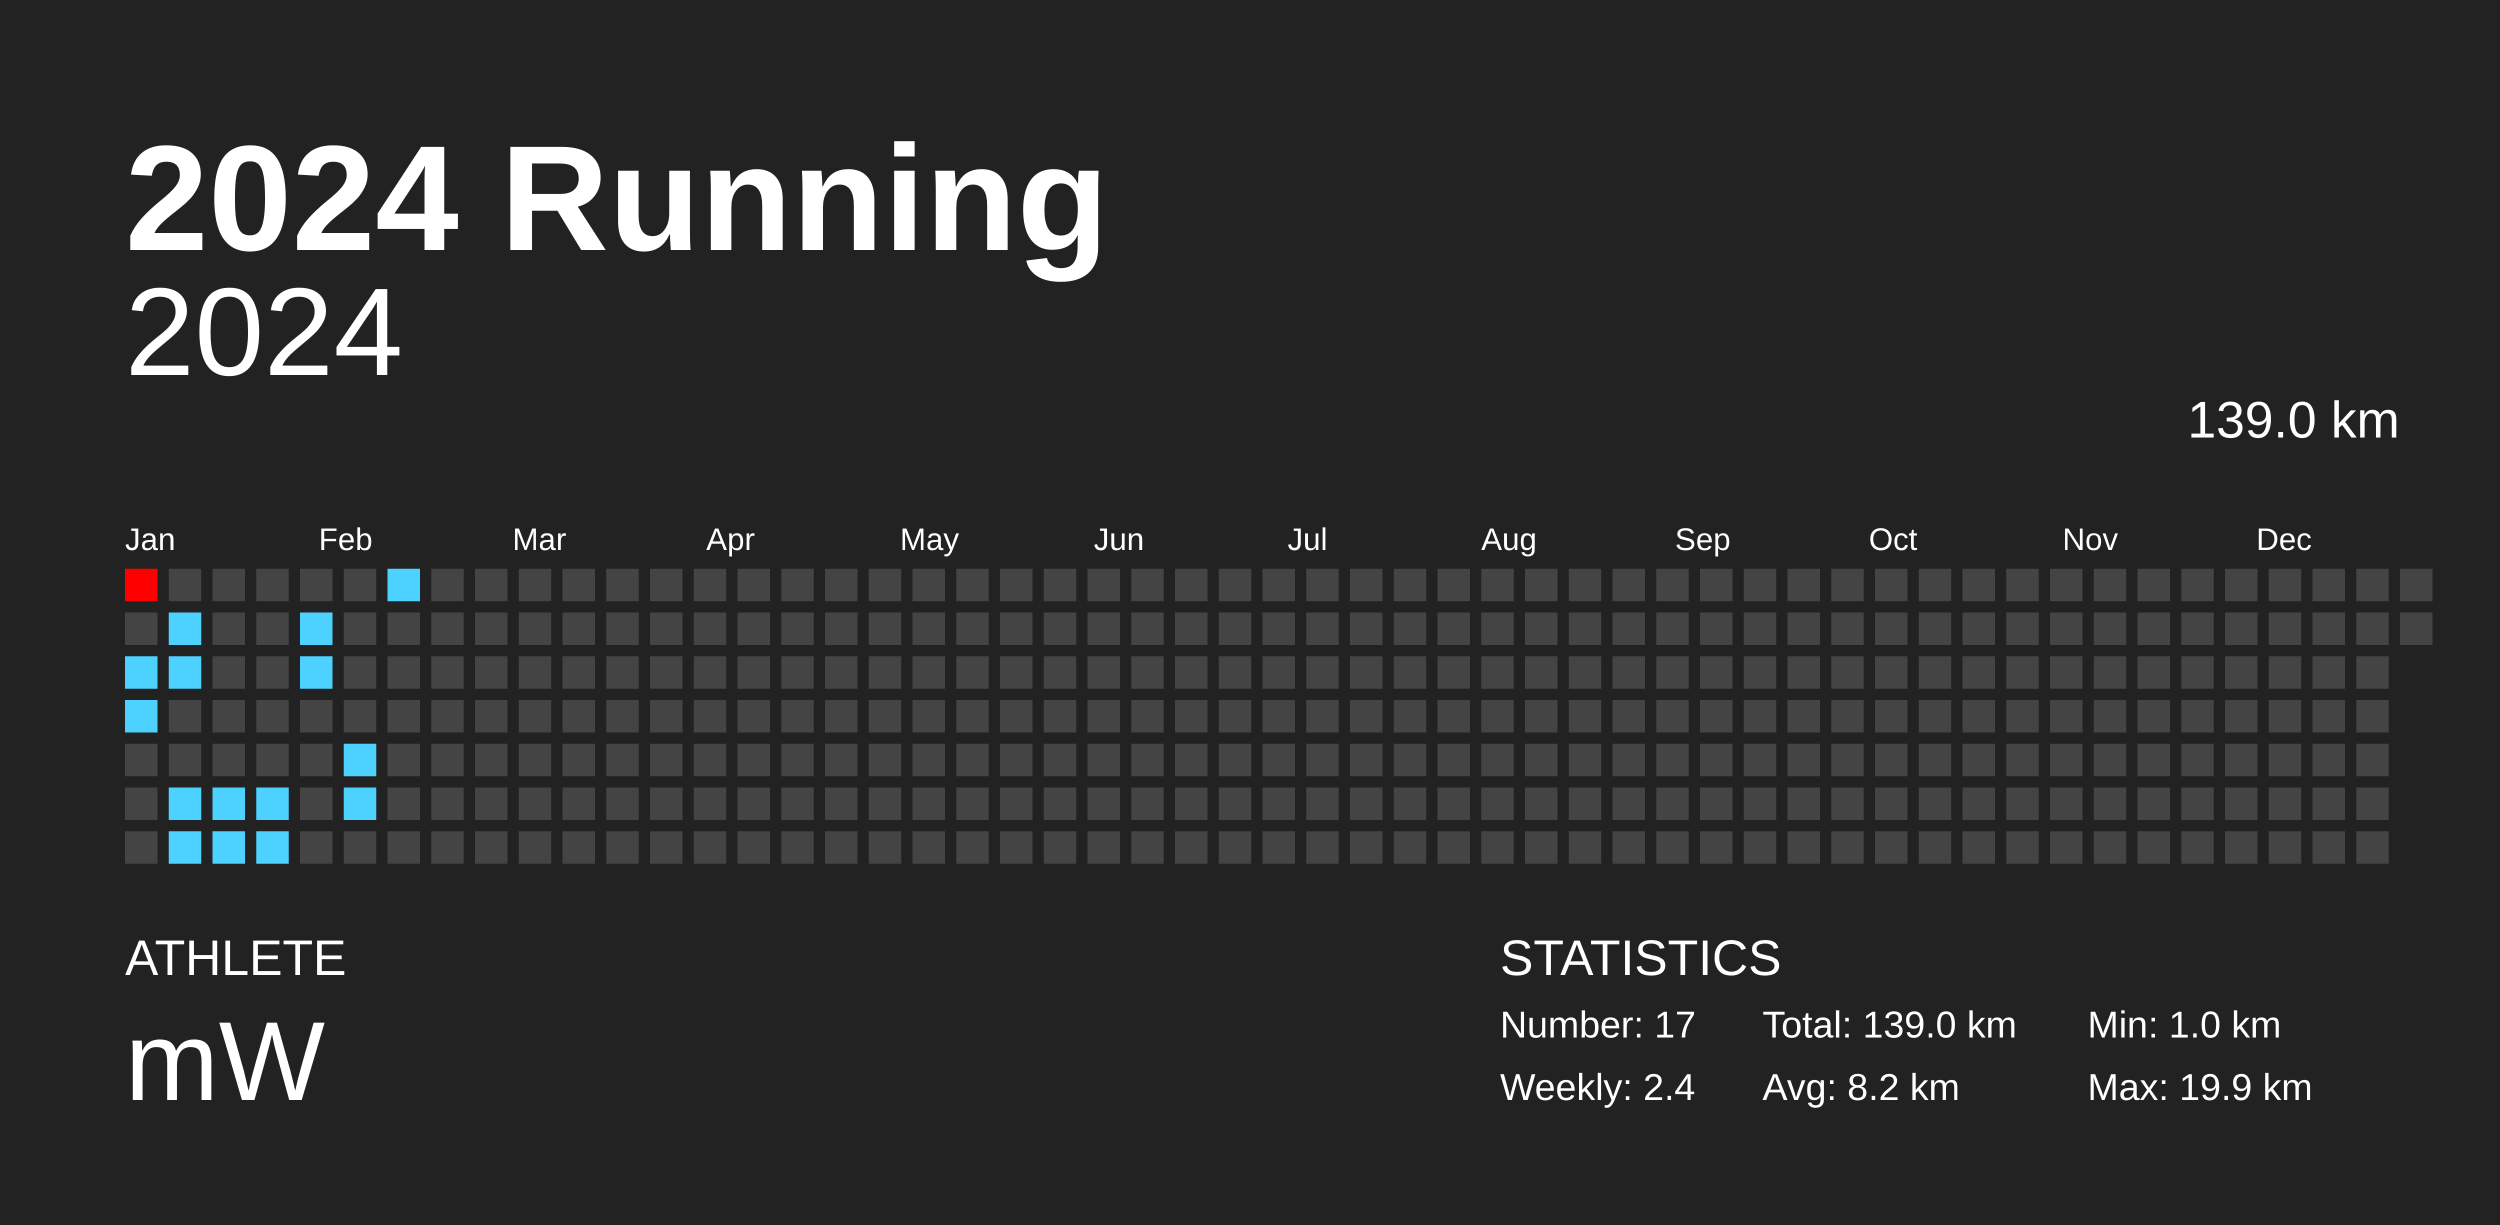
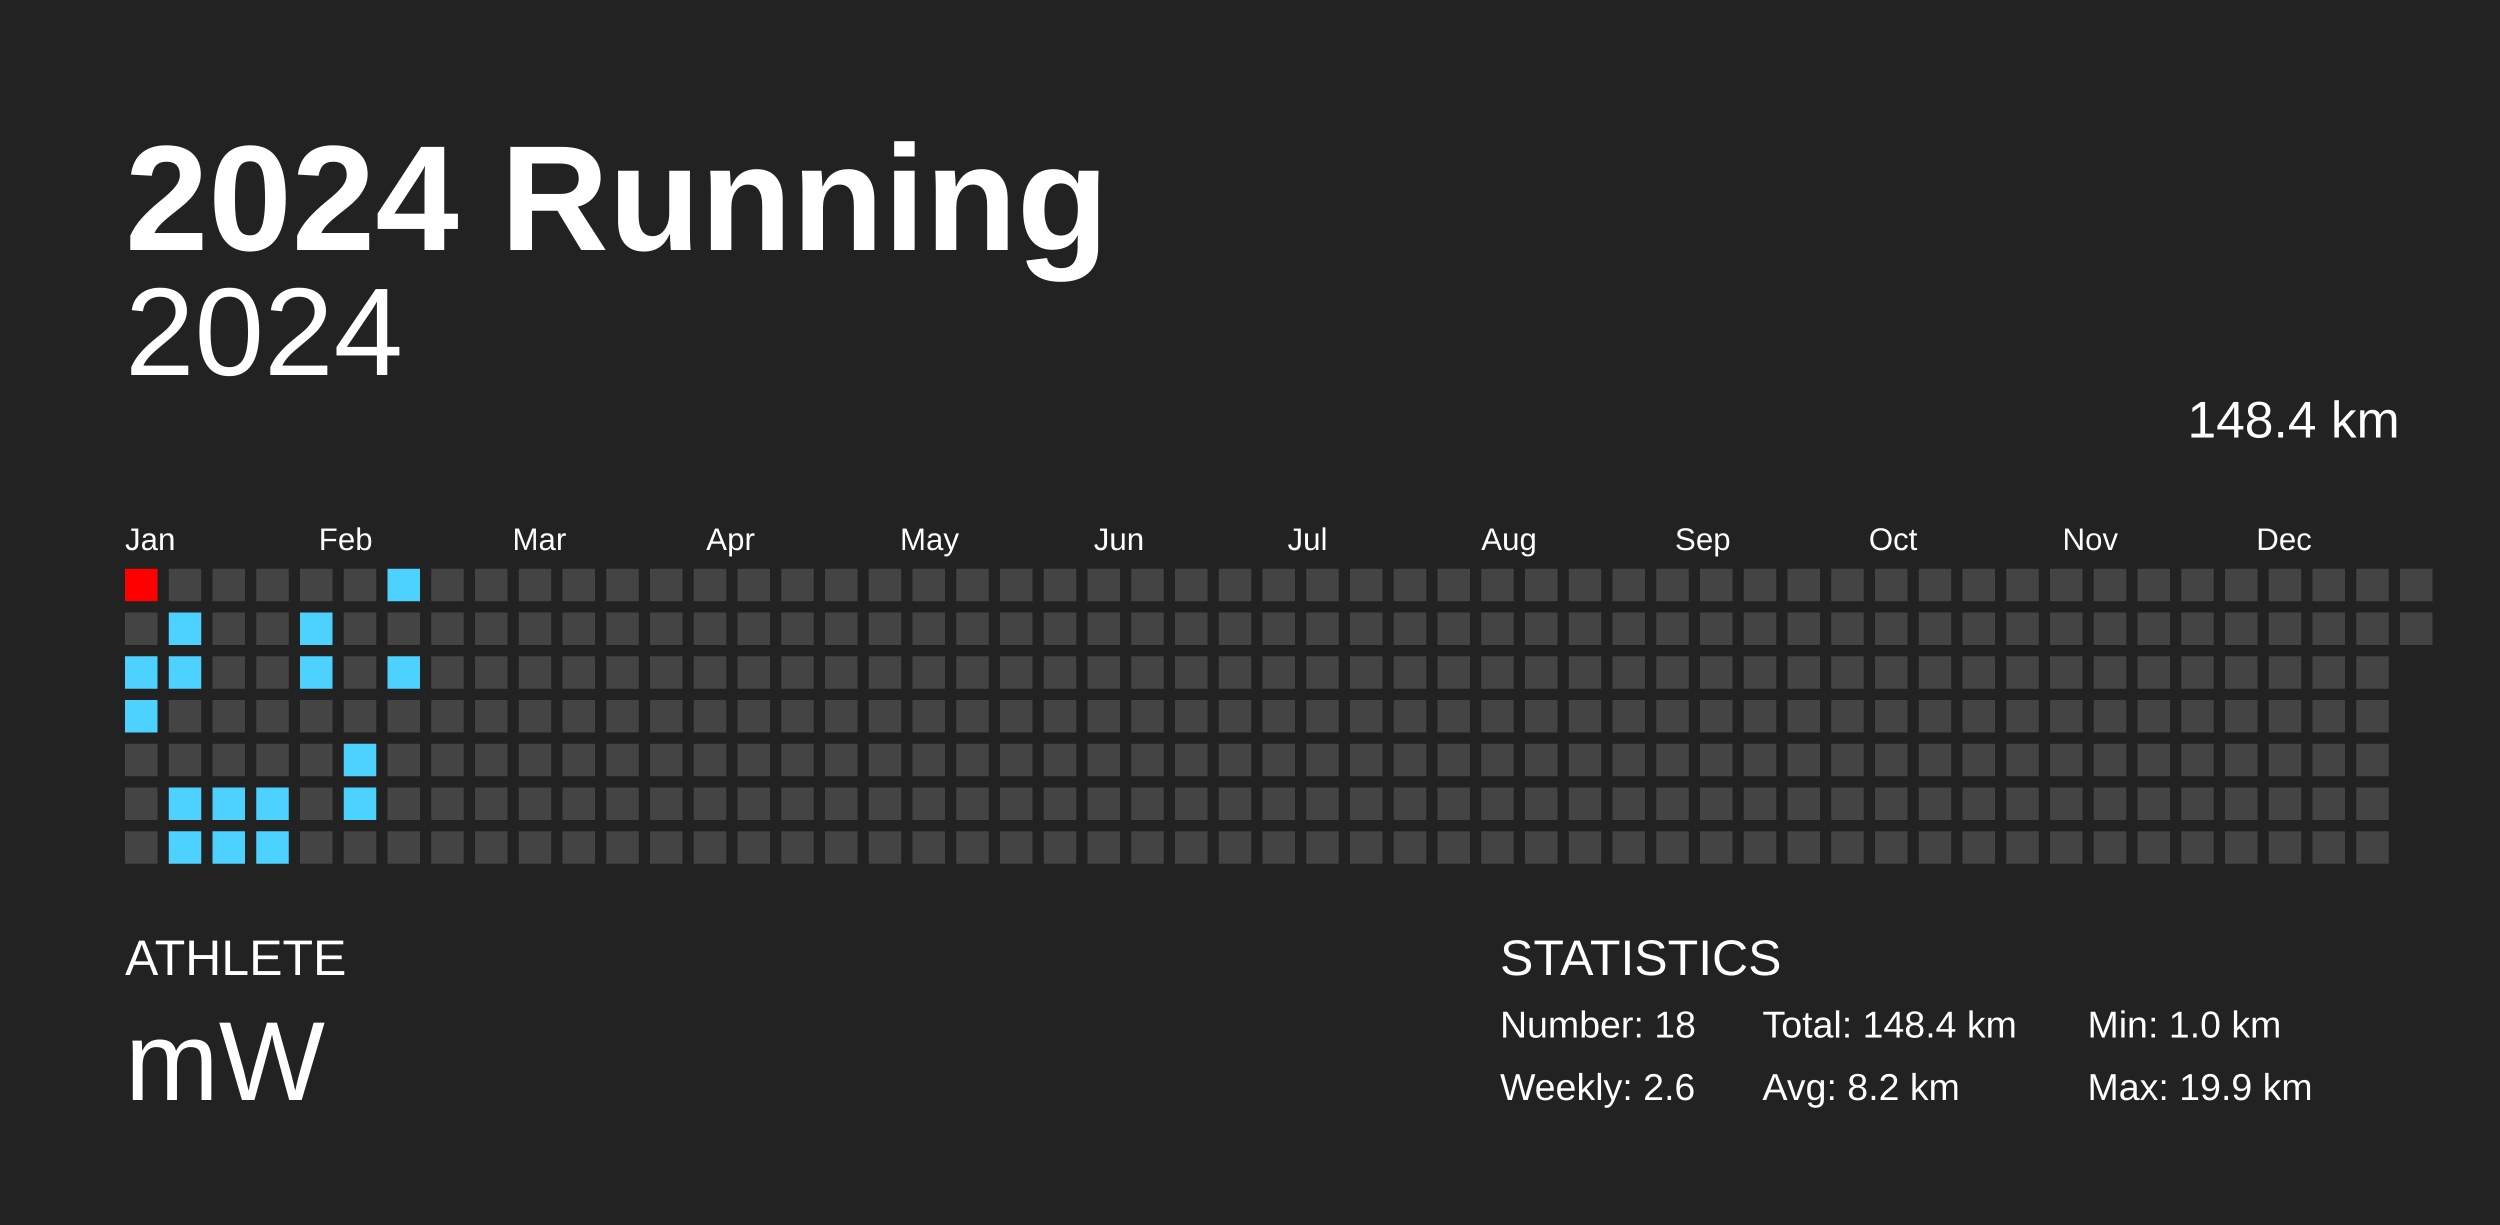
<svg xmlns="http://www.w3.org/2000/svg" baseProfile="full" height="98mm" version="1.1" viewBox="0,0,200,98" width="200mm">
  <defs />
  <rect fill="#222222" height="98" width="200" x="0" y="0" />
  <text fill="#FFFFFF" style="font-size:12px; font-family:Arial; font-weight:bold;" x="10" y="20">2024 Running</text>
  <text fill="#FFFFFF" style="font-size:4px; font-family:Arial" x="10" y="78">ATHLETE</text>
  <text fill="#FFFFFF" style="font-size:9px; font-family:Arial" x="10" y="88">mW</text>
  <text fill="#FFFFFF" style="font-size:4px; font-family:Arial" x="120" y="78">STATISTICS</text>
-   <text fill="#FFFFFF" style="font-size:3px; font-family:Arial" x="120" y="83">Number: 17</text>
-   <text fill="#FFFFFF" style="font-size:3px; font-family:Arial" x="120" y="88">Weekly: 2.4</text>
-   <text fill="#FFFFFF" style="font-size:3px; font-family:Arial" x="141" y="83">Total: 139.0 km</text>
+   <text fill="#FFFFFF" style="font-size:3px; font-family:Arial" x="120" y="83">Number: 18</text>
+   <text fill="#FFFFFF" style="font-size:3px; font-family:Arial" x="120" y="88">Weekly: 2.6</text>
+   <text fill="#FFFFFF" style="font-size:3px; font-family:Arial" x="141" y="83">Total: 148.4 km</text>
  <text fill="#FFFFFF" style="font-size:3px; font-family:Arial" x="141" y="88">Avg: 8.2 km</text>
  <text fill="#FFFFFF" style="font-size:3px; font-family:Arial" x="167" y="83">Min: 1.0 km</text>
  <text fill="#FFFFFF" style="font-size:3px; font-family:Arial" x="167" y="88">Max: 19.9 km</text>
  <text alignment-baseline="hanging" fill="#FFFFFF" style="font-size:10.0px; font-family:Arial;" x="10" y="30">2024</text>
-   <text alignment-baseline="hanging" fill="#FFFFFF" style="font-size:4.125px; font-family:Arial;" x="175" y="35">139.0 km</text>
+   <text alignment-baseline="hanging" fill="#FFFFFF" style="font-size:4.125px; font-family:Arial;" x="175" y="35">148.4 km</text>
  <text fill="#FFFFFF" style="font-size:2.5px; font-family:Arial" x="10.0" y="44">Jan</text>
  <text fill="#FFFFFF" style="font-size:2.5px; font-family:Arial" x="25.5" y="44">Feb</text>
  <text fill="#FFFFFF" style="font-size:2.5px; font-family:Arial" x="41.0" y="44">Mar</text>
  <text fill="#FFFFFF" style="font-size:2.5px; font-family:Arial" x="56.5" y="44">Apr</text>
  <text fill="#FFFFFF" style="font-size:2.5px; font-family:Arial" x="72.0" y="44">May</text>
  <text fill="#FFFFFF" style="font-size:2.5px; font-family:Arial" x="87.5" y="44">Jun</text>
  <text fill="#FFFFFF" style="font-size:2.5px; font-family:Arial" x="103.0" y="44">Jul</text>
  <text fill="#FFFFFF" style="font-size:2.5px; font-family:Arial" x="118.5" y="44">Aug</text>
  <text fill="#FFFFFF" style="font-size:2.5px; font-family:Arial" x="134.0" y="44">Sep</text>
  <text fill="#FFFFFF" style="font-size:2.5px; font-family:Arial" x="149.5" y="44">Oct</text>
  <text fill="#FFFFFF" style="font-size:2.5px; font-family:Arial" x="165.0" y="44">Nov</text>
  <text fill="#FFFFFF" style="font-size:2.5px; font-family:Arial" x="180.5" y="44">Dec</text>
  <rect fill="red" height="2.6" width="2.6" x="10.0" y="45.5" />
  <rect fill="#444444" height="2.6" width="2.6" x="10.0" y="49.0" />
  <rect fill="#4dd2ff" height="2.6" width="2.6" x="10.0" y="52.5" />
  <rect fill="#4dd2ff" height="2.6" width="2.6" x="10.0" y="56.0" />
  <rect fill="#444444" height="2.6" width="2.6" x="10.0" y="59.5" />
  <rect fill="#444444" height="2.6" width="2.6" x="10.0" y="63.0" />
  <rect fill="#444444" height="2.6" width="2.6" x="10.0" y="66.5" />
  <rect fill="#444444" height="2.6" width="2.6" x="13.5" y="45.5" />
  <rect fill="#4dd2ff" height="2.6" width="2.6" x="13.5" y="49.0" />
  <rect fill="#4dd2ff" height="2.6" width="2.6" x="13.5" y="52.5" />
  <rect fill="#444444" height="2.6" width="2.6" x="13.5" y="56.0" />
  <rect fill="#444444" height="2.6" width="2.6" x="13.5" y="59.5" />
  <rect fill="#4dd2ff" height="2.6" width="2.6" x="13.5" y="63.0" />
  <rect fill="#4dd2ff" height="2.6" width="2.6" x="13.5" y="66.5" />
  <rect fill="#444444" height="2.6" width="2.6" x="17.0" y="45.5" />
  <rect fill="#444444" height="2.6" width="2.6" x="17.0" y="49.0" />
  <rect fill="#444444" height="2.6" width="2.6" x="17.0" y="52.5" />
  <rect fill="#444444" height="2.6" width="2.6" x="17.0" y="56.0" />
  <rect fill="#444444" height="2.6" width="2.6" x="17.0" y="59.5" />
  <rect fill="#4dd2ff" height="2.6" width="2.6" x="17.0" y="63.0" />
  <rect fill="#4dd2ff" height="2.6" width="2.6" x="17.0" y="66.5" />
  <rect fill="#444444" height="2.6" width="2.6" x="20.5" y="45.5" />
  <rect fill="#444444" height="2.6" width="2.6" x="20.5" y="49.0" />
  <rect fill="#444444" height="2.6" width="2.6" x="20.5" y="52.5" />
  <rect fill="#444444" height="2.6" width="2.6" x="20.5" y="56.0" />
  <rect fill="#444444" height="2.6" width="2.6" x="20.5" y="59.5" />
  <rect fill="#4dd2ff" height="2.6" width="2.6" x="20.5" y="63.0" />
  <rect fill="#4dd2ff" height="2.6" width="2.6" x="20.5" y="66.5" />
  <rect fill="#444444" height="2.6" width="2.6" x="24.0" y="45.5" />
  <rect fill="#4dd2ff" height="2.6" width="2.6" x="24.0" y="49.0" />
  <rect fill="#4dd2ff" height="2.6" width="2.6" x="24.0" y="52.5" />
  <rect fill="#444444" height="2.6" width="2.6" x="24.0" y="56.0" />
  <rect fill="#444444" height="2.6" width="2.6" x="24.0" y="59.5" />
  <rect fill="#444444" height="2.6" width="2.6" x="24.0" y="63.0" />
  <rect fill="#444444" height="2.6" width="2.6" x="24.0" y="66.5" />
  <rect fill="#444444" height="2.6" width="2.6" x="27.5" y="45.5" />
  <rect fill="#444444" height="2.6" width="2.6" x="27.5" y="49.0" />
  <rect fill="#444444" height="2.6" width="2.6" x="27.5" y="52.5" />
  <rect fill="#444444" height="2.6" width="2.6" x="27.5" y="56.0" />
  <rect fill="#4dd2ff" height="2.6" width="2.6" x="27.5" y="59.5" />
  <rect fill="#4dd2ff" height="2.6" width="2.6" x="27.5" y="63.0" />
  <rect fill="#444444" height="2.6" width="2.6" x="27.5" y="66.5" />
  <rect fill="#4dd2ff" height="2.6" width="2.6" x="31.0" y="45.5" />
  <rect fill="#444444" height="2.6" width="2.6" x="31.0" y="49.0" />
-   <rect fill="#444444" height="2.6" width="2.6" x="31.0" y="52.5" />
+   <rect fill="#4dd2ff" height="2.6" width="2.6" x="31.0" y="52.5" />
  <rect fill="#444444" height="2.6" width="2.6" x="31.0" y="56.0" />
  <rect fill="#444444" height="2.6" width="2.6" x="31.0" y="59.5" />
  <rect fill="#444444" height="2.6" width="2.6" x="31.0" y="63.0" />
  <rect fill="#444444" height="2.6" width="2.6" x="31.0" y="66.5" />
  <rect fill="#444444" height="2.6" width="2.6" x="34.5" y="45.5" />
  <rect fill="#444444" height="2.6" width="2.6" x="34.5" y="49.0" />
  <rect fill="#444444" height="2.6" width="2.6" x="34.5" y="52.5" />
  <rect fill="#444444" height="2.6" width="2.6" x="34.5" y="56.0" />
  <rect fill="#444444" height="2.6" width="2.6" x="34.5" y="59.5" />
  <rect fill="#444444" height="2.6" width="2.6" x="34.5" y="63.0" />
  <rect fill="#444444" height="2.6" width="2.6" x="34.5" y="66.5" />
  <rect fill="#444444" height="2.6" width="2.6" x="38.0" y="45.5" />
  <rect fill="#444444" height="2.6" width="2.6" x="38.0" y="49.0" />
  <rect fill="#444444" height="2.6" width="2.6" x="38.0" y="52.5" />
  <rect fill="#444444" height="2.6" width="2.6" x="38.0" y="56.0" />
  <rect fill="#444444" height="2.6" width="2.6" x="38.0" y="59.5" />
  <rect fill="#444444" height="2.6" width="2.6" x="38.0" y="63.0" />
  <rect fill="#444444" height="2.6" width="2.6" x="38.0" y="66.5" />
  <rect fill="#444444" height="2.6" width="2.6" x="41.5" y="45.5" />
  <rect fill="#444444" height="2.6" width="2.6" x="41.5" y="49.0" />
  <rect fill="#444444" height="2.6" width="2.6" x="41.5" y="52.5" />
  <rect fill="#444444" height="2.6" width="2.6" x="41.5" y="56.0" />
  <rect fill="#444444" height="2.6" width="2.6" x="41.5" y="59.5" />
  <rect fill="#444444" height="2.6" width="2.6" x="41.5" y="63.0" />
  <rect fill="#444444" height="2.6" width="2.6" x="41.5" y="66.5" />
  <rect fill="#444444" height="2.6" width="2.6" x="45.0" y="45.5" />
  <rect fill="#444444" height="2.6" width="2.6" x="45.0" y="49.0" />
  <rect fill="#444444" height="2.6" width="2.6" x="45.0" y="52.5" />
  <rect fill="#444444" height="2.6" width="2.6" x="45.0" y="56.0" />
  <rect fill="#444444" height="2.6" width="2.6" x="45.0" y="59.5" />
  <rect fill="#444444" height="2.6" width="2.6" x="45.0" y="63.0" />
  <rect fill="#444444" height="2.6" width="2.6" x="45.0" y="66.5" />
  <rect fill="#444444" height="2.6" width="2.6" x="48.5" y="45.5" />
  <rect fill="#444444" height="2.6" width="2.6" x="48.5" y="49.0" />
  <rect fill="#444444" height="2.6" width="2.6" x="48.5" y="52.5" />
  <rect fill="#444444" height="2.6" width="2.6" x="48.5" y="56.0" />
  <rect fill="#444444" height="2.6" width="2.6" x="48.5" y="59.5" />
  <rect fill="#444444" height="2.6" width="2.6" x="48.5" y="63.0" />
  <rect fill="#444444" height="2.6" width="2.6" x="48.5" y="66.5" />
  <rect fill="#444444" height="2.6" width="2.6" x="52.0" y="45.5" />
  <rect fill="#444444" height="2.6" width="2.6" x="52.0" y="49.0" />
  <rect fill="#444444" height="2.6" width="2.6" x="52.0" y="52.5" />
  <rect fill="#444444" height="2.6" width="2.6" x="52.0" y="56.0" />
  <rect fill="#444444" height="2.6" width="2.6" x="52.0" y="59.5" />
  <rect fill="#444444" height="2.6" width="2.6" x="52.0" y="63.0" />
  <rect fill="#444444" height="2.6" width="2.6" x="52.0" y="66.5" />
  <rect fill="#444444" height="2.6" width="2.6" x="55.5" y="45.5" />
  <rect fill="#444444" height="2.6" width="2.6" x="55.5" y="49.0" />
  <rect fill="#444444" height="2.6" width="2.6" x="55.5" y="52.5" />
  <rect fill="#444444" height="2.6" width="2.6" x="55.5" y="56.0" />
  <rect fill="#444444" height="2.6" width="2.6" x="55.5" y="59.5" />
  <rect fill="#444444" height="2.6" width="2.6" x="55.5" y="63.0" />
  <rect fill="#444444" height="2.6" width="2.6" x="55.5" y="66.5" />
  <rect fill="#444444" height="2.6" width="2.6" x="59.0" y="45.5" />
  <rect fill="#444444" height="2.6" width="2.6" x="59.0" y="49.0" />
  <rect fill="#444444" height="2.6" width="2.6" x="59.0" y="52.5" />
  <rect fill="#444444" height="2.6" width="2.6" x="59.0" y="56.0" />
  <rect fill="#444444" height="2.6" width="2.6" x="59.0" y="59.5" />
  <rect fill="#444444" height="2.6" width="2.6" x="59.0" y="63.0" />
  <rect fill="#444444" height="2.6" width="2.6" x="59.0" y="66.5" />
  <rect fill="#444444" height="2.6" width="2.6" x="62.5" y="45.5" />
  <rect fill="#444444" height="2.6" width="2.6" x="62.5" y="49.0" />
  <rect fill="#444444" height="2.6" width="2.6" x="62.5" y="52.5" />
  <rect fill="#444444" height="2.6" width="2.6" x="62.5" y="56.0" />
  <rect fill="#444444" height="2.6" width="2.6" x="62.5" y="59.5" />
  <rect fill="#444444" height="2.6" width="2.6" x="62.5" y="63.0" />
  <rect fill="#444444" height="2.6" width="2.6" x="62.5" y="66.5" />
  <rect fill="#444444" height="2.6" width="2.6" x="66.0" y="45.5" />
  <rect fill="#444444" height="2.6" width="2.6" x="66.0" y="49.0" />
  <rect fill="#444444" height="2.6" width="2.6" x="66.0" y="52.5" />
  <rect fill="#444444" height="2.6" width="2.6" x="66.0" y="56.0" />
  <rect fill="#444444" height="2.6" width="2.6" x="66.0" y="59.5" />
  <rect fill="#444444" height="2.6" width="2.6" x="66.0" y="63.0" />
  <rect fill="#444444" height="2.6" width="2.6" x="66.0" y="66.5" />
  <rect fill="#444444" height="2.6" width="2.6" x="69.5" y="45.5" />
  <rect fill="#444444" height="2.6" width="2.6" x="69.5" y="49.0" />
  <rect fill="#444444" height="2.6" width="2.6" x="69.5" y="52.5" />
  <rect fill="#444444" height="2.6" width="2.6" x="69.5" y="56.0" />
  <rect fill="#444444" height="2.6" width="2.6" x="69.5" y="59.5" />
  <rect fill="#444444" height="2.6" width="2.6" x="69.5" y="63.0" />
  <rect fill="#444444" height="2.6" width="2.6" x="69.5" y="66.5" />
  <rect fill="#444444" height="2.6" width="2.6" x="73.0" y="45.5" />
  <rect fill="#444444" height="2.6" width="2.6" x="73.0" y="49.0" />
  <rect fill="#444444" height="2.6" width="2.6" x="73.0" y="52.5" />
  <rect fill="#444444" height="2.6" width="2.6" x="73.0" y="56.0" />
  <rect fill="#444444" height="2.6" width="2.6" x="73.0" y="59.5" />
  <rect fill="#444444" height="2.6" width="2.6" x="73.0" y="63.0" />
  <rect fill="#444444" height="2.6" width="2.6" x="73.0" y="66.5" />
  <rect fill="#444444" height="2.6" width="2.6" x="76.5" y="45.5" />
  <rect fill="#444444" height="2.6" width="2.6" x="76.5" y="49.0" />
  <rect fill="#444444" height="2.6" width="2.6" x="76.5" y="52.5" />
  <rect fill="#444444" height="2.6" width="2.6" x="76.5" y="56.0" />
  <rect fill="#444444" height="2.6" width="2.6" x="76.5" y="59.5" />
  <rect fill="#444444" height="2.6" width="2.6" x="76.5" y="63.0" />
  <rect fill="#444444" height="2.6" width="2.6" x="76.5" y="66.5" />
  <rect fill="#444444" height="2.6" width="2.6" x="80.0" y="45.5" />
  <rect fill="#444444" height="2.6" width="2.6" x="80.0" y="49.0" />
  <rect fill="#444444" height="2.6" width="2.6" x="80.0" y="52.5" />
  <rect fill="#444444" height="2.6" width="2.6" x="80.0" y="56.0" />
  <rect fill="#444444" height="2.6" width="2.6" x="80.0" y="59.5" />
  <rect fill="#444444" height="2.6" width="2.6" x="80.0" y="63.0" />
  <rect fill="#444444" height="2.6" width="2.6" x="80.0" y="66.5" />
  <rect fill="#444444" height="2.6" width="2.6" x="83.5" y="45.5" />
  <rect fill="#444444" height="2.6" width="2.6" x="83.5" y="49.0" />
  <rect fill="#444444" height="2.6" width="2.6" x="83.5" y="52.5" />
  <rect fill="#444444" height="2.6" width="2.6" x="83.5" y="56.0" />
  <rect fill="#444444" height="2.6" width="2.6" x="83.5" y="59.5" />
  <rect fill="#444444" height="2.6" width="2.6" x="83.5" y="63.0" />
  <rect fill="#444444" height="2.6" width="2.6" x="83.5" y="66.5" />
  <rect fill="#444444" height="2.6" width="2.6" x="87.0" y="45.5" />
  <rect fill="#444444" height="2.6" width="2.6" x="87.0" y="49.0" />
  <rect fill="#444444" height="2.6" width="2.6" x="87.0" y="52.5" />
  <rect fill="#444444" height="2.6" width="2.6" x="87.0" y="56.0" />
  <rect fill="#444444" height="2.6" width="2.6" x="87.0" y="59.5" />
  <rect fill="#444444" height="2.6" width="2.6" x="87.0" y="63.0" />
  <rect fill="#444444" height="2.6" width="2.6" x="87.0" y="66.5" />
  <rect fill="#444444" height="2.6" width="2.6" x="90.5" y="45.5" />
  <rect fill="#444444" height="2.6" width="2.6" x="90.5" y="49.0" />
  <rect fill="#444444" height="2.6" width="2.6" x="90.5" y="52.5" />
  <rect fill="#444444" height="2.6" width="2.6" x="90.5" y="56.0" />
  <rect fill="#444444" height="2.6" width="2.6" x="90.5" y="59.5" />
  <rect fill="#444444" height="2.6" width="2.6" x="90.5" y="63.0" />
  <rect fill="#444444" height="2.6" width="2.6" x="90.5" y="66.5" />
  <rect fill="#444444" height="2.6" width="2.6" x="94.0" y="45.5" />
  <rect fill="#444444" height="2.6" width="2.6" x="94.0" y="49.0" />
  <rect fill="#444444" height="2.6" width="2.6" x="94.0" y="52.5" />
  <rect fill="#444444" height="2.6" width="2.6" x="94.0" y="56.0" />
  <rect fill="#444444" height="2.6" width="2.6" x="94.0" y="59.5" />
  <rect fill="#444444" height="2.6" width="2.6" x="94.0" y="63.0" />
  <rect fill="#444444" height="2.6" width="2.6" x="94.0" y="66.5" />
  <rect fill="#444444" height="2.6" width="2.6" x="97.5" y="45.5" />
  <rect fill="#444444" height="2.6" width="2.6" x="97.5" y="49.0" />
  <rect fill="#444444" height="2.6" width="2.6" x="97.5" y="52.5" />
  <rect fill="#444444" height="2.6" width="2.6" x="97.5" y="56.0" />
  <rect fill="#444444" height="2.6" width="2.6" x="97.5" y="59.5" />
  <rect fill="#444444" height="2.6" width="2.6" x="97.5" y="63.0" />
  <rect fill="#444444" height="2.6" width="2.6" x="97.5" y="66.5" />
  <rect fill="#444444" height="2.6" width="2.6" x="101.0" y="45.5" />
  <rect fill="#444444" height="2.6" width="2.6" x="101.0" y="49.0" />
  <rect fill="#444444" height="2.6" width="2.6" x="101.0" y="52.5" />
  <rect fill="#444444" height="2.6" width="2.6" x="101.0" y="56.0" />
  <rect fill="#444444" height="2.6" width="2.6" x="101.0" y="59.5" />
  <rect fill="#444444" height="2.6" width="2.6" x="101.0" y="63.0" />
  <rect fill="#444444" height="2.6" width="2.6" x="101.0" y="66.5" />
  <rect fill="#444444" height="2.6" width="2.6" x="104.5" y="45.5" />
  <rect fill="#444444" height="2.6" width="2.6" x="104.5" y="49.0" />
  <rect fill="#444444" height="2.6" width="2.6" x="104.5" y="52.5" />
  <rect fill="#444444" height="2.6" width="2.6" x="104.5" y="56.0" />
  <rect fill="#444444" height="2.6" width="2.6" x="104.5" y="59.5" />
  <rect fill="#444444" height="2.6" width="2.6" x="104.5" y="63.0" />
  <rect fill="#444444" height="2.6" width="2.6" x="104.5" y="66.5" />
  <rect fill="#444444" height="2.6" width="2.6" x="108.0" y="45.5" />
  <rect fill="#444444" height="2.6" width="2.6" x="108.0" y="49.0" />
  <rect fill="#444444" height="2.6" width="2.6" x="108.0" y="52.5" />
  <rect fill="#444444" height="2.6" width="2.6" x="108.0" y="56.0" />
  <rect fill="#444444" height="2.6" width="2.6" x="108.0" y="59.5" />
  <rect fill="#444444" height="2.6" width="2.6" x="108.0" y="63.0" />
  <rect fill="#444444" height="2.6" width="2.6" x="108.0" y="66.5" />
  <rect fill="#444444" height="2.6" width="2.6" x="111.5" y="45.5" />
  <rect fill="#444444" height="2.6" width="2.6" x="111.5" y="49.0" />
  <rect fill="#444444" height="2.6" width="2.6" x="111.5" y="52.5" />
  <rect fill="#444444" height="2.6" width="2.6" x="111.5" y="56.0" />
  <rect fill="#444444" height="2.6" width="2.6" x="111.5" y="59.5" />
  <rect fill="#444444" height="2.6" width="2.6" x="111.5" y="63.0" />
  <rect fill="#444444" height="2.6" width="2.6" x="111.5" y="66.5" />
  <rect fill="#444444" height="2.6" width="2.6" x="115.0" y="45.5" />
  <rect fill="#444444" height="2.6" width="2.6" x="115.0" y="49.0" />
  <rect fill="#444444" height="2.6" width="2.6" x="115.0" y="52.5" />
  <rect fill="#444444" height="2.6" width="2.6" x="115.0" y="56.0" />
  <rect fill="#444444" height="2.6" width="2.6" x="115.0" y="59.5" />
  <rect fill="#444444" height="2.6" width="2.6" x="115.0" y="63.0" />
  <rect fill="#444444" height="2.6" width="2.6" x="115.0" y="66.5" />
  <rect fill="#444444" height="2.6" width="2.6" x="118.5" y="45.5" />
  <rect fill="#444444" height="2.6" width="2.6" x="118.5" y="49.0" />
  <rect fill="#444444" height="2.6" width="2.6" x="118.5" y="52.5" />
  <rect fill="#444444" height="2.6" width="2.6" x="118.5" y="56.0" />
  <rect fill="#444444" height="2.6" width="2.6" x="118.5" y="59.5" />
  <rect fill="#444444" height="2.6" width="2.6" x="118.5" y="63.0" />
  <rect fill="#444444" height="2.6" width="2.6" x="118.5" y="66.5" />
  <rect fill="#444444" height="2.6" width="2.6" x="122.0" y="45.5" />
  <rect fill="#444444" height="2.6" width="2.6" x="122.0" y="49.0" />
  <rect fill="#444444" height="2.6" width="2.6" x="122.0" y="52.5" />
  <rect fill="#444444" height="2.6" width="2.6" x="122.0" y="56.0" />
  <rect fill="#444444" height="2.6" width="2.6" x="122.0" y="59.5" />
  <rect fill="#444444" height="2.6" width="2.6" x="122.0" y="63.0" />
  <rect fill="#444444" height="2.6" width="2.6" x="122.0" y="66.5" />
  <rect fill="#444444" height="2.6" width="2.6" x="125.5" y="45.5" />
  <rect fill="#444444" height="2.6" width="2.6" x="125.5" y="49.0" />
  <rect fill="#444444" height="2.6" width="2.6" x="125.5" y="52.5" />
  <rect fill="#444444" height="2.6" width="2.6" x="125.5" y="56.0" />
  <rect fill="#444444" height="2.6" width="2.6" x="125.5" y="59.5" />
  <rect fill="#444444" height="2.6" width="2.6" x="125.5" y="63.0" />
  <rect fill="#444444" height="2.6" width="2.6" x="125.5" y="66.5" />
  <rect fill="#444444" height="2.6" width="2.6" x="129.0" y="45.5" />
  <rect fill="#444444" height="2.6" width="2.6" x="129.0" y="49.0" />
  <rect fill="#444444" height="2.6" width="2.6" x="129.0" y="52.5" />
  <rect fill="#444444" height="2.6" width="2.6" x="129.0" y="56.0" />
  <rect fill="#444444" height="2.6" width="2.6" x="129.0" y="59.5" />
  <rect fill="#444444" height="2.6" width="2.6" x="129.0" y="63.0" />
  <rect fill="#444444" height="2.6" width="2.6" x="129.0" y="66.5" />
  <rect fill="#444444" height="2.6" width="2.6" x="132.5" y="45.5" />
  <rect fill="#444444" height="2.6" width="2.6" x="132.5" y="49.0" />
  <rect fill="#444444" height="2.6" width="2.6" x="132.5" y="52.5" />
  <rect fill="#444444" height="2.6" width="2.6" x="132.5" y="56.0" />
  <rect fill="#444444" height="2.6" width="2.6" x="132.5" y="59.5" />
  <rect fill="#444444" height="2.6" width="2.6" x="132.5" y="63.0" />
  <rect fill="#444444" height="2.6" width="2.6" x="132.5" y="66.5" />
  <rect fill="#444444" height="2.6" width="2.6" x="136.0" y="45.5" />
  <rect fill="#444444" height="2.6" width="2.6" x="136.0" y="49.0" />
  <rect fill="#444444" height="2.6" width="2.6" x="136.0" y="52.5" />
  <rect fill="#444444" height="2.6" width="2.6" x="136.0" y="56.0" />
  <rect fill="#444444" height="2.6" width="2.6" x="136.0" y="59.5" />
  <rect fill="#444444" height="2.6" width="2.6" x="136.0" y="63.0" />
  <rect fill="#444444" height="2.6" width="2.6" x="136.0" y="66.5" />
  <rect fill="#444444" height="2.6" width="2.6" x="139.5" y="45.5" />
  <rect fill="#444444" height="2.6" width="2.6" x="139.5" y="49.0" />
  <rect fill="#444444" height="2.6" width="2.6" x="139.5" y="52.5" />
  <rect fill="#444444" height="2.6" width="2.6" x="139.5" y="56.0" />
  <rect fill="#444444" height="2.6" width="2.6" x="139.5" y="59.5" />
  <rect fill="#444444" height="2.6" width="2.6" x="139.5" y="63.0" />
  <rect fill="#444444" height="2.6" width="2.6" x="139.5" y="66.5" />
  <rect fill="#444444" height="2.6" width="2.6" x="143.0" y="45.5" />
  <rect fill="#444444" height="2.6" width="2.6" x="143.0" y="49.0" />
  <rect fill="#444444" height="2.6" width="2.6" x="143.0" y="52.5" />
  <rect fill="#444444" height="2.6" width="2.6" x="143.0" y="56.0" />
  <rect fill="#444444" height="2.6" width="2.6" x="143.0" y="59.5" />
  <rect fill="#444444" height="2.6" width="2.6" x="143.0" y="63.0" />
  <rect fill="#444444" height="2.6" width="2.6" x="143.0" y="66.5" />
  <rect fill="#444444" height="2.6" width="2.6" x="146.5" y="45.5" />
  <rect fill="#444444" height="2.6" width="2.6" x="146.5" y="49.0" />
  <rect fill="#444444" height="2.6" width="2.6" x="146.5" y="52.5" />
  <rect fill="#444444" height="2.6" width="2.6" x="146.5" y="56.0" />
  <rect fill="#444444" height="2.6" width="2.6" x="146.5" y="59.5" />
  <rect fill="#444444" height="2.6" width="2.6" x="146.5" y="63.0" />
  <rect fill="#444444" height="2.6" width="2.6" x="146.5" y="66.5" />
  <rect fill="#444444" height="2.6" width="2.6" x="150.0" y="45.5" />
  <rect fill="#444444" height="2.6" width="2.6" x="150.0" y="49.0" />
  <rect fill="#444444" height="2.6" width="2.6" x="150.0" y="52.5" />
  <rect fill="#444444" height="2.6" width="2.6" x="150.0" y="56.0" />
  <rect fill="#444444" height="2.6" width="2.6" x="150.0" y="59.5" />
  <rect fill="#444444" height="2.6" width="2.6" x="150.0" y="63.0" />
  <rect fill="#444444" height="2.6" width="2.6" x="150.0" y="66.5" />
  <rect fill="#444444" height="2.6" width="2.6" x="153.5" y="45.5" />
  <rect fill="#444444" height="2.6" width="2.6" x="153.5" y="49.0" />
  <rect fill="#444444" height="2.6" width="2.6" x="153.5" y="52.5" />
  <rect fill="#444444" height="2.6" width="2.6" x="153.5" y="56.0" />
  <rect fill="#444444" height="2.6" width="2.6" x="153.5" y="59.5" />
  <rect fill="#444444" height="2.6" width="2.6" x="153.5" y="63.0" />
  <rect fill="#444444" height="2.6" width="2.6" x="153.5" y="66.5" />
  <rect fill="#444444" height="2.6" width="2.6" x="157.0" y="45.5" />
  <rect fill="#444444" height="2.6" width="2.6" x="157.0" y="49.0" />
  <rect fill="#444444" height="2.6" width="2.6" x="157.0" y="52.5" />
  <rect fill="#444444" height="2.6" width="2.6" x="157.0" y="56.0" />
  <rect fill="#444444" height="2.6" width="2.6" x="157.0" y="59.5" />
  <rect fill="#444444" height="2.6" width="2.6" x="157.0" y="63.0" />
  <rect fill="#444444" height="2.6" width="2.6" x="157.0" y="66.5" />
  <rect fill="#444444" height="2.6" width="2.6" x="160.5" y="45.5" />
  <rect fill="#444444" height="2.6" width="2.6" x="160.5" y="49.0" />
  <rect fill="#444444" height="2.6" width="2.6" x="160.5" y="52.5" />
  <rect fill="#444444" height="2.6" width="2.6" x="160.5" y="56.0" />
  <rect fill="#444444" height="2.6" width="2.6" x="160.5" y="59.5" />
  <rect fill="#444444" height="2.6" width="2.6" x="160.5" y="63.0" />
  <rect fill="#444444" height="2.6" width="2.6" x="160.5" y="66.5" />
  <rect fill="#444444" height="2.6" width="2.6" x="164.0" y="45.5" />
  <rect fill="#444444" height="2.6" width="2.6" x="164.0" y="49.0" />
  <rect fill="#444444" height="2.6" width="2.6" x="164.0" y="52.5" />
  <rect fill="#444444" height="2.6" width="2.6" x="164.0" y="56.0" />
  <rect fill="#444444" height="2.6" width="2.6" x="164.0" y="59.5" />
  <rect fill="#444444" height="2.6" width="2.6" x="164.0" y="63.0" />
  <rect fill="#444444" height="2.6" width="2.6" x="164.0" y="66.5" />
  <rect fill="#444444" height="2.6" width="2.6" x="167.5" y="45.5" />
  <rect fill="#444444" height="2.6" width="2.6" x="167.5" y="49.0" />
  <rect fill="#444444" height="2.6" width="2.6" x="167.5" y="52.5" />
  <rect fill="#444444" height="2.6" width="2.6" x="167.5" y="56.0" />
  <rect fill="#444444" height="2.6" width="2.6" x="167.5" y="59.5" />
  <rect fill="#444444" height="2.6" width="2.6" x="167.5" y="63.0" />
  <rect fill="#444444" height="2.6" width="2.6" x="167.5" y="66.5" />
  <rect fill="#444444" height="2.6" width="2.6" x="171.0" y="45.5" />
  <rect fill="#444444" height="2.6" width="2.6" x="171.0" y="49.0" />
  <rect fill="#444444" height="2.6" width="2.6" x="171.0" y="52.5" />
  <rect fill="#444444" height="2.6" width="2.6" x="171.0" y="56.0" />
  <rect fill="#444444" height="2.6" width="2.6" x="171.0" y="59.5" />
  <rect fill="#444444" height="2.6" width="2.6" x="171.0" y="63.0" />
  <rect fill="#444444" height="2.6" width="2.6" x="171.0" y="66.5" />
  <rect fill="#444444" height="2.6" width="2.6" x="174.5" y="45.5" />
  <rect fill="#444444" height="2.6" width="2.6" x="174.5" y="49.0" />
  <rect fill="#444444" height="2.6" width="2.6" x="174.5" y="52.5" />
  <rect fill="#444444" height="2.6" width="2.6" x="174.5" y="56.0" />
  <rect fill="#444444" height="2.6" width="2.6" x="174.5" y="59.5" />
  <rect fill="#444444" height="2.6" width="2.6" x="174.5" y="63.0" />
  <rect fill="#444444" height="2.6" width="2.6" x="174.5" y="66.5" />
  <rect fill="#444444" height="2.6" width="2.6" x="178.0" y="45.5" />
  <rect fill="#444444" height="2.6" width="2.6" x="178.0" y="49.0" />
  <rect fill="#444444" height="2.6" width="2.6" x="178.0" y="52.5" />
  <rect fill="#444444" height="2.6" width="2.6" x="178.0" y="56.0" />
  <rect fill="#444444" height="2.6" width="2.6" x="178.0" y="59.5" />
  <rect fill="#444444" height="2.6" width="2.6" x="178.0" y="63.0" />
  <rect fill="#444444" height="2.6" width="2.6" x="178.0" y="66.5" />
  <rect fill="#444444" height="2.6" width="2.6" x="181.5" y="45.5" />
  <rect fill="#444444" height="2.6" width="2.6" x="181.5" y="49.0" />
  <rect fill="#444444" height="2.6" width="2.6" x="181.5" y="52.5" />
  <rect fill="#444444" height="2.6" width="2.6" x="181.5" y="56.0" />
  <rect fill="#444444" height="2.6" width="2.6" x="181.5" y="59.5" />
  <rect fill="#444444" height="2.6" width="2.6" x="181.5" y="63.0" />
  <rect fill="#444444" height="2.6" width="2.6" x="181.5" y="66.5" />
  <rect fill="#444444" height="2.6" width="2.6" x="185.0" y="45.5" />
  <rect fill="#444444" height="2.6" width="2.6" x="185.0" y="49.0" />
  <rect fill="#444444" height="2.6" width="2.6" x="185.0" y="52.5" />
  <rect fill="#444444" height="2.6" width="2.6" x="185.0" y="56.0" />
  <rect fill="#444444" height="2.6" width="2.6" x="185.0" y="59.5" />
  <rect fill="#444444" height="2.6" width="2.6" x="185.0" y="63.0" />
  <rect fill="#444444" height="2.6" width="2.6" x="185.0" y="66.5" />
  <rect fill="#444444" height="2.6" width="2.6" x="188.5" y="45.5" />
  <rect fill="#444444" height="2.6" width="2.6" x="188.5" y="49.0" />
  <rect fill="#444444" height="2.6" width="2.6" x="188.5" y="52.5" />
  <rect fill="#444444" height="2.6" width="2.6" x="188.5" y="56.0" />
  <rect fill="#444444" height="2.6" width="2.6" x="188.5" y="59.5" />
  <rect fill="#444444" height="2.6" width="2.6" x="188.5" y="63.0" />
  <rect fill="#444444" height="2.6" width="2.6" x="188.5" y="66.5" />
  <rect fill="#444444" height="2.6" width="2.6" x="192.0" y="45.5" />
  <rect fill="#444444" height="2.6" width="2.6" x="192.0" y="49.0" />
</svg>
